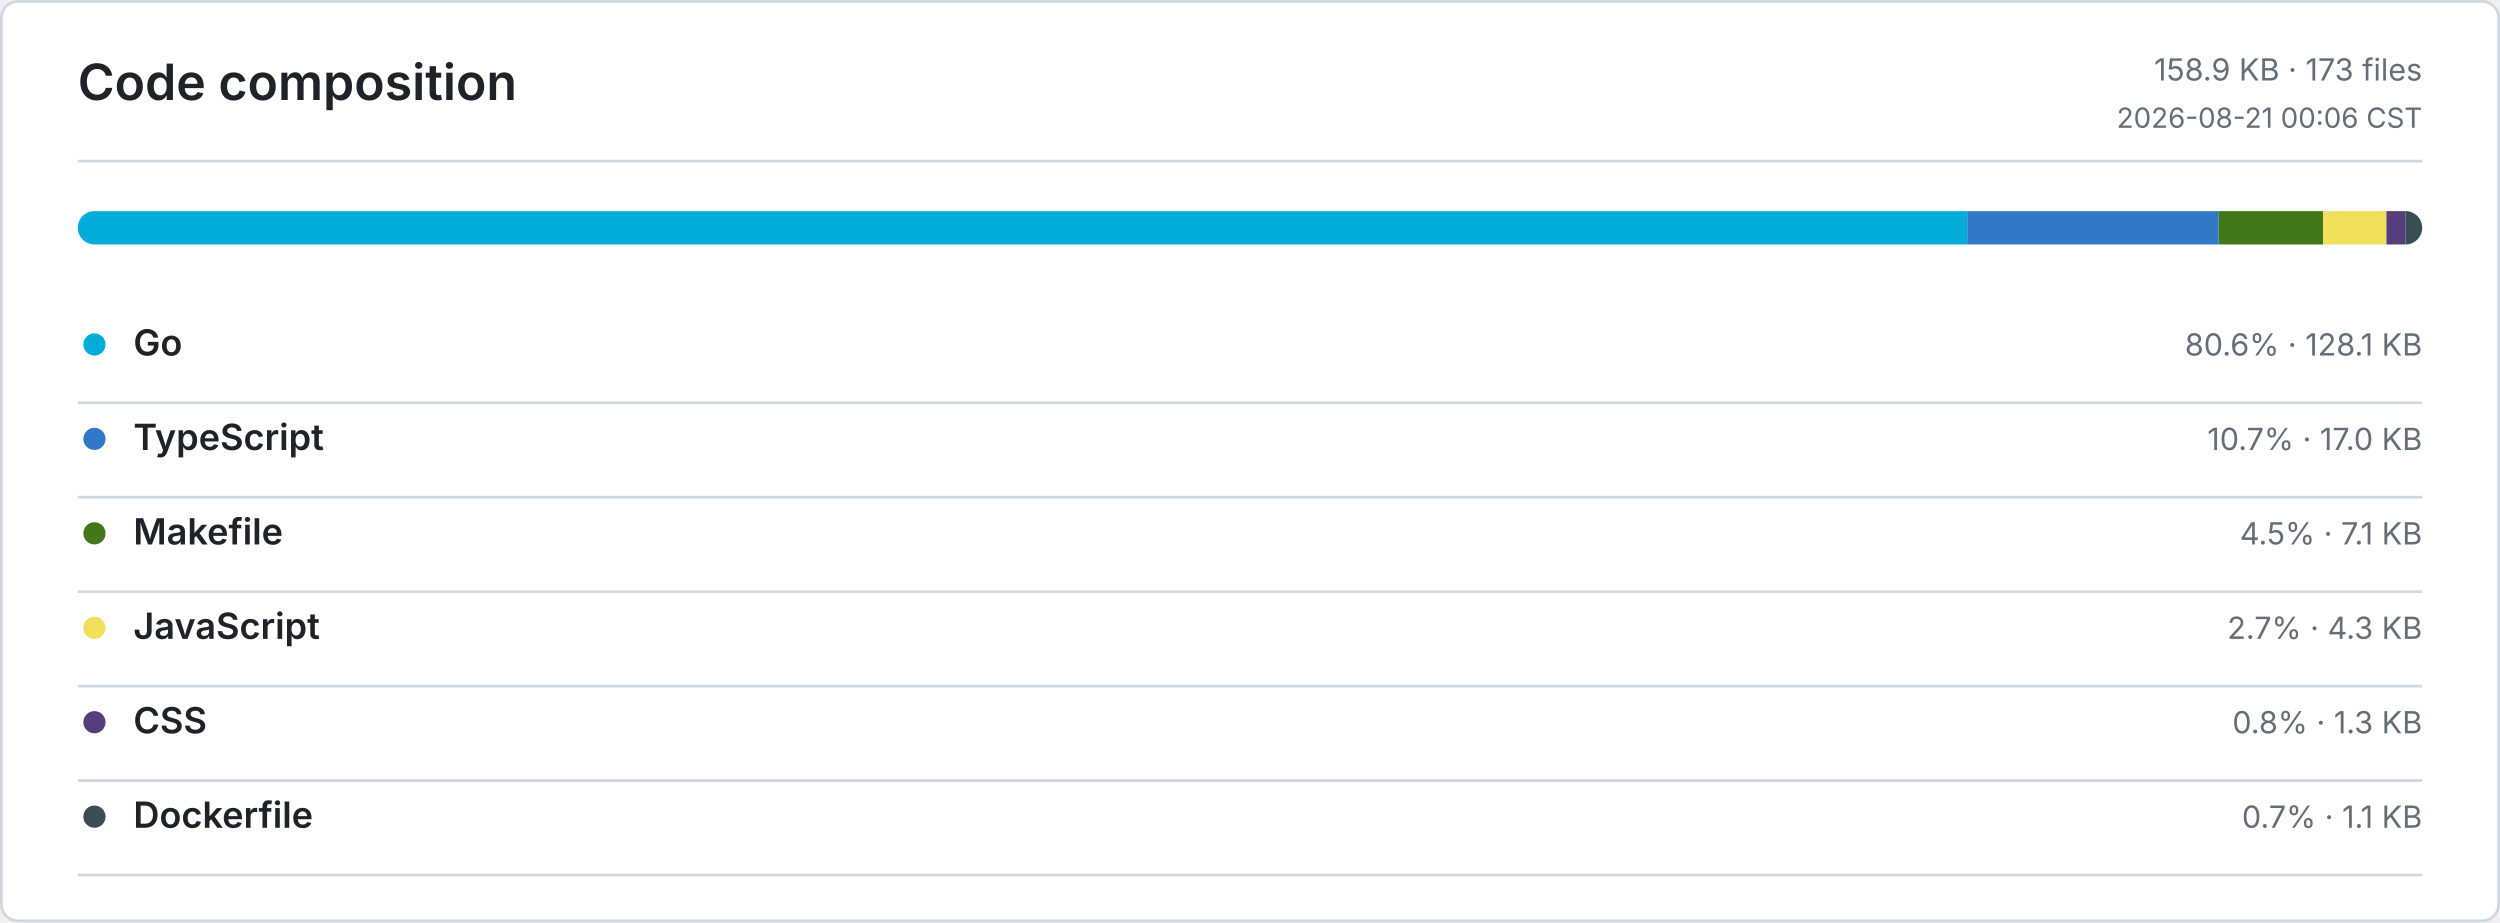
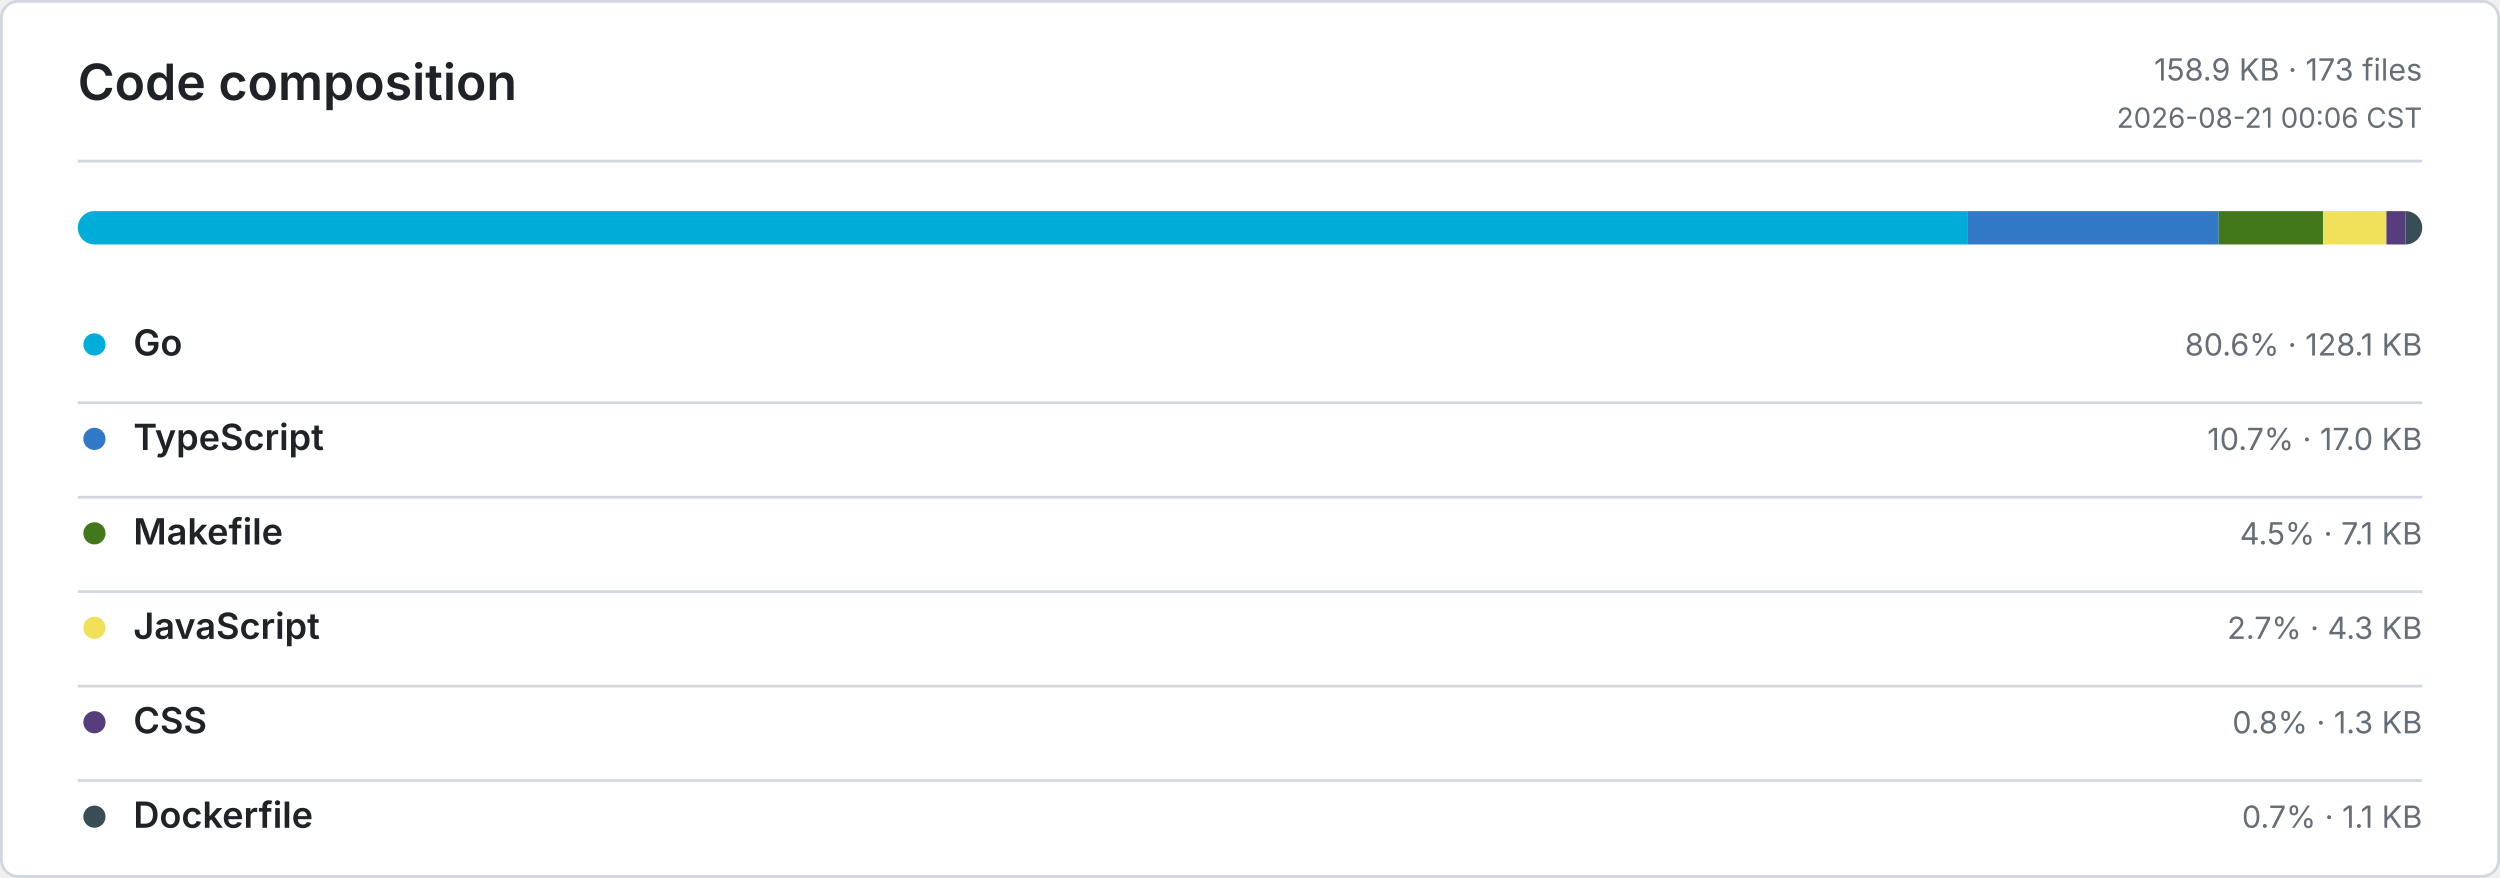
- <svg xmlns="http://www.w3.org/2000/svg" width="900" height="332" viewBox="0 0 900 332" role="img" aria-label="Code composition">
+ <svg xmlns="http://www.w3.org/2000/svg" width="900" height="316" viewBox="0 0 900 316" role="img" aria-label="Code composition">
  <defs>
    <style>
      .bg { fill: #ffffff; }
      .border, .rule { stroke: #d0d7de; }
      .title, .ink, .num { fill: #1f2328; }
      .muted, .tiny { fill: #656d76; }
      .title { font: 600 18px -apple-system, BlinkMacSystemFont, Segoe UI, sans-serif; }
      .ink { font: 600 13px -apple-system, BlinkMacSystemFont, Segoe UI, sans-serif; }
      .num { font: 600 13px ui-monospace, SFMono-Regular, Consolas, monospace; }
      .muted { font: 400 11px -apple-system, BlinkMacSystemFont, Segoe UI, sans-serif; }
      .tiny { font: 400 10px -apple-system, BlinkMacSystemFont, Segoe UI, sans-serif; }
      .level-0 { fill: #ebedf0; }
      .level-1 { fill: #9be9a8; }
      .level-2 { fill: #40c463; }
      .level-3 { fill: #30a14e; }
      .level-4 { fill: #216e39; }
      @media (prefers-color-scheme: dark) {
        .bg { fill: #0d1117; }
        .border, .rule { stroke: #30363d; }
        .title, .ink, .num { fill: #e6edf3; }
        .muted, .tiny { fill: #8b949e; }
        .level-0 { fill: #161b22; }
        .level-1 { fill: #0e4429; }
        .level-2 { fill: #006d32; }
        .level-3 { fill: #26a641; }
        .level-4 { fill: #39d353; }
      }
    </style>
  </defs>
-   <rect class="bg border" x="0.5" y="0.5" width="899" height="331" rx="6" fill="none" />
+   <rect class="bg border" x="0.5" y="0.5" width="899" height="315" rx="6" fill="none" />
  <text class="title" x="28" y="36">Code composition</text>
  <text class="muted" x="872" y="29" text-anchor="end">158.9 KB · 173 files</text>
  <text class="tiny" x="872" y="46" text-anchor="end">2026-08-21 00:06 CST</text>
  <line class="rule" x1="28" y1="58" x2="872" y2="58" />
-   <clipPath id="language-bar">
-     <rect x="28" y="76" width="844" height="12" rx="6" />
-   </clipPath>
+   <defs>
+     <clipPath id="language-bar">
+       <rect x="28" y="76" width="844" height="12" rx="6" />
+     </clipPath>
+   </defs>
  <g clip-path="url(#language-bar)">
    <rect x="28" y="76" width="680.2" height="12" fill="#00ADD8" />
-     <rect x="708.2" y="76" width="90.538" height="12" fill="#3178C6" />
-     <rect x="798.738" y="76" width="37.611" height="12" fill="#427819" />
-     <rect x="836.349" y="76" width="22.758" height="12" fill="#F1E05A" />
-     <rect x="859.107" y="76" width="6.887" height="12" fill="#563D7C" />
-     <rect x="865.994" y="76" width="6.006" height="12" fill="#384D54" />
+     <rect x="708.2" y="76" width="90.54" height="12" fill="#3178C6" />
+     <rect x="798.74" y="76" width="37.61" height="12" fill="#427819" />
+     <rect x="836.35" y="76" width="22.76" height="12" fill="#F1E05A" />
+     <rect x="859.11" y="76" width="6.88" height="12" fill="#563D7C" />
+     <rect x="865.99" y="76" width="6.01" height="12" fill="#384D54" />
  </g>
  <circle cx="34" cy="124" r="4" fill="#00ADD8" />
  <text class="ink" x="48" y="128">Go</text>
  <text class="muted" x="872" y="128" text-anchor="end">80.6% · 128.1 KB</text>
  <line class="rule" x1="28" y1="145" x2="872" y2="145" />
  <circle cx="34" cy="158" r="4" fill="#3178C6" />
  <text class="ink" x="48" y="162">TypeScript</text>
  <text class="muted" x="872" y="162" text-anchor="end">10.7% · 17.0 KB</text>
  <line class="rule" x1="28" y1="179" x2="872" y2="179" />
  <circle cx="34" cy="192" r="4" fill="#427819" />
  <text class="ink" x="48" y="196">Makefile</text>
  <text class="muted" x="872" y="196" text-anchor="end">4.5% · 7.1 KB</text>
  <line class="rule" x1="28" y1="213" x2="872" y2="213" />
  <circle cx="34" cy="226" r="4" fill="#F1E05A" />
  <text class="ink" x="48" y="230">JavaScript</text>
  <text class="muted" x="872" y="230" text-anchor="end">2.7% · 4.3 KB</text>
  <line class="rule" x1="28" y1="247" x2="872" y2="247" />
  <circle cx="34" cy="260" r="4" fill="#563D7C" />
  <text class="ink" x="48" y="264">CSS</text>
  <text class="muted" x="872" y="264" text-anchor="end">0.8% · 1.3 KB</text>
  <line class="rule" x1="28" y1="281" x2="872" y2="281" />
  <circle cx="34" cy="294" r="4" fill="#384D54" />
  <text class="ink" x="48" y="298">Dockerfile</text>
  <text class="muted" x="872" y="298" text-anchor="end">0.7% · 1.1 KB</text>
-   <line class="rule" x1="28" y1="315" x2="872" y2="315" />
</svg>
